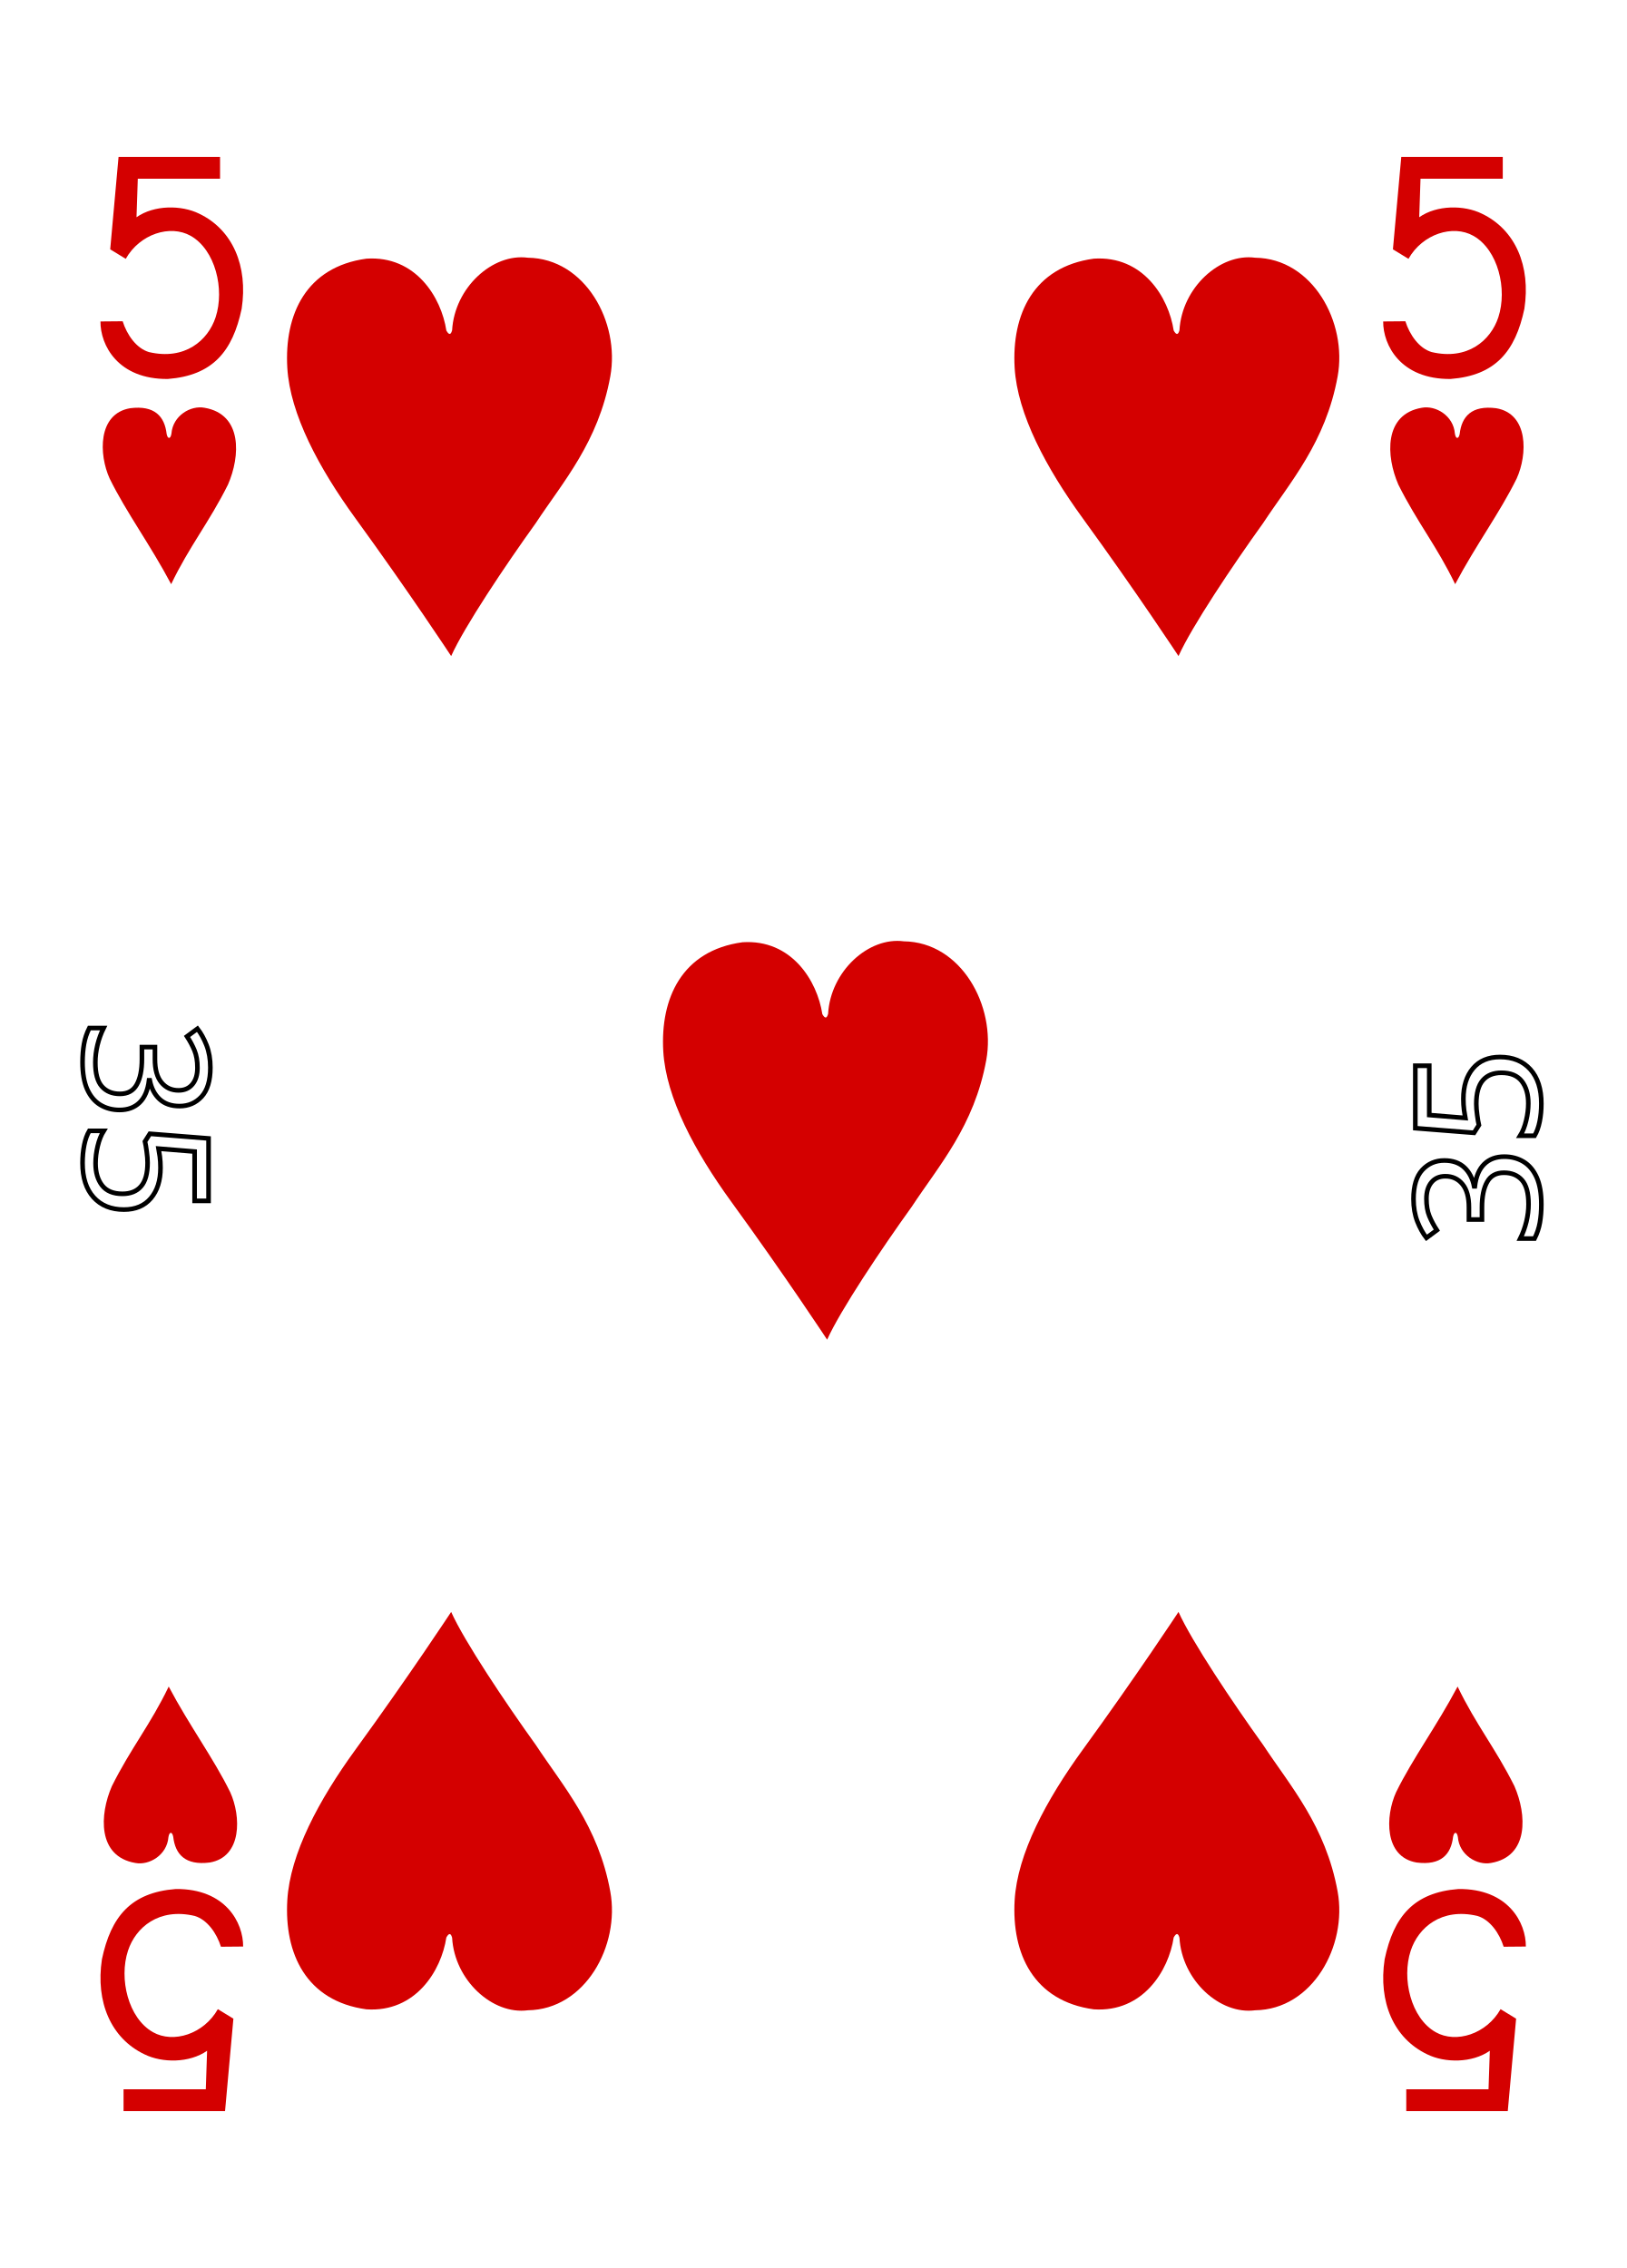
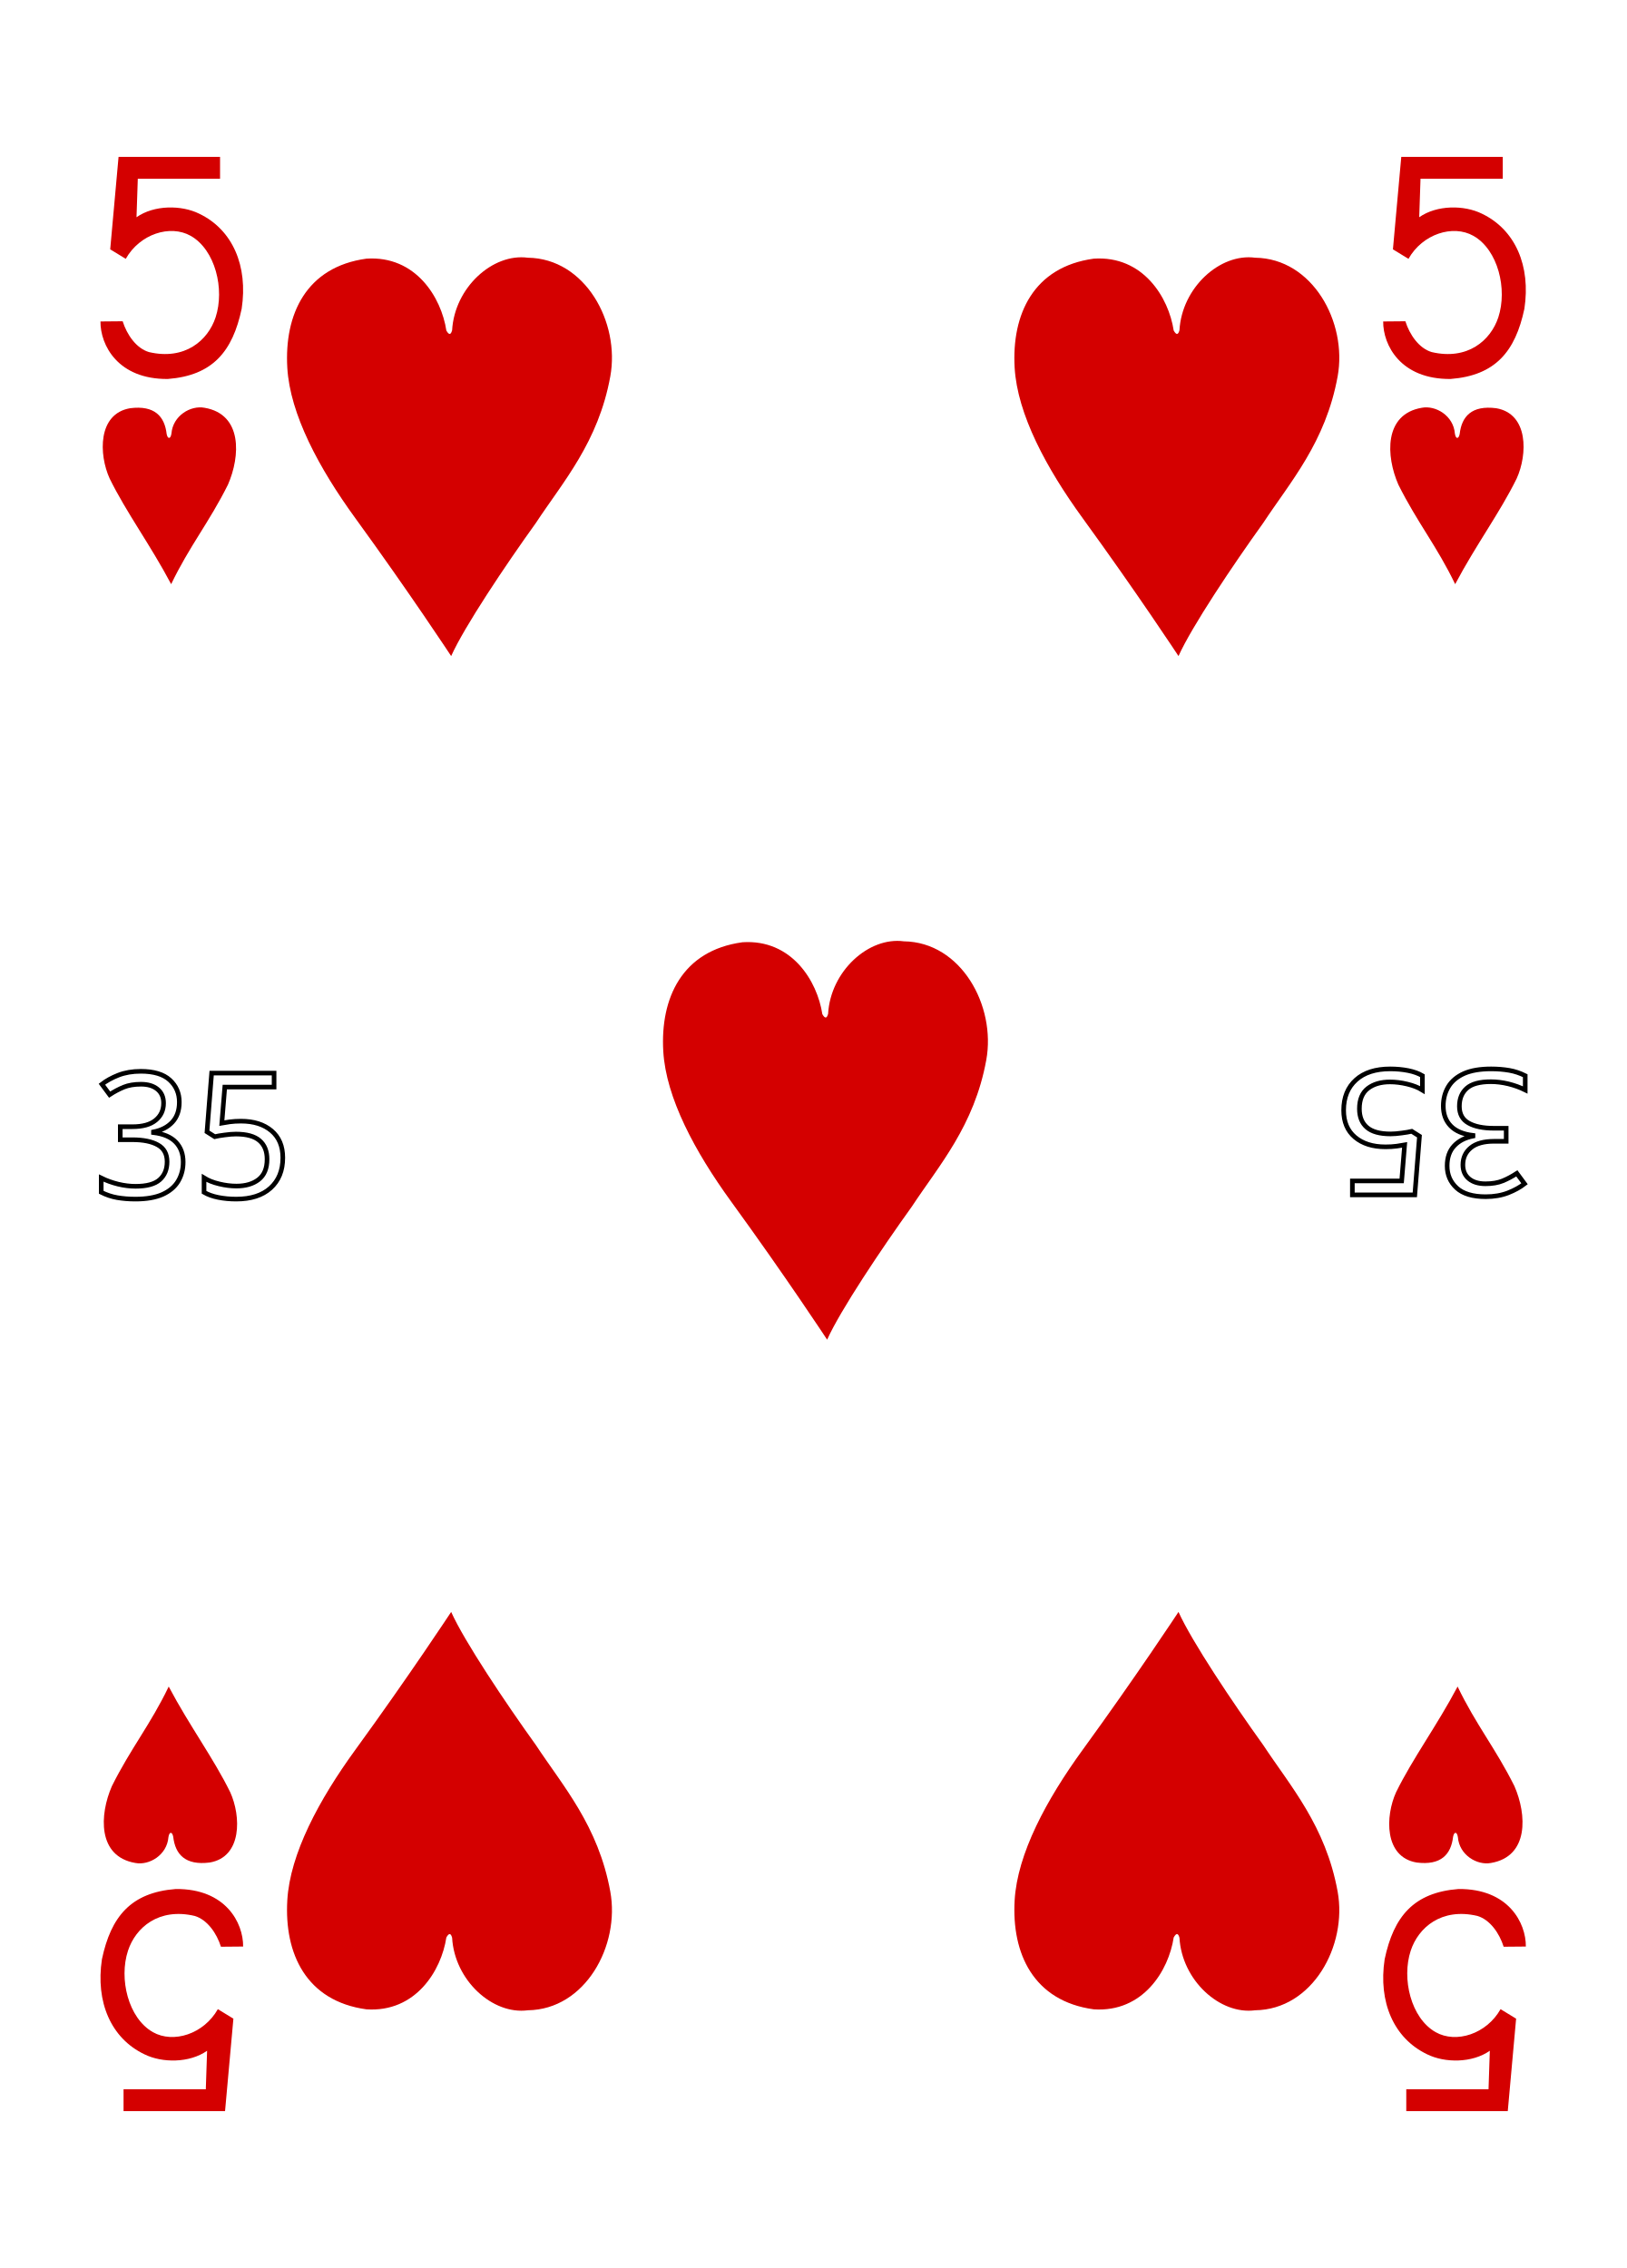
<svg xmlns="http://www.w3.org/2000/svg" xmlns:xlink="http://www.w3.org/1999/xlink" width="224.25" height="312.781" id="svg18947" version="1.1">
  <defs id="defs18949">
    <linearGradient id="linearGradient3006">
      <stop style="stop-color:#ffffff;stop-opacity:1;" offset="0" id="stop3008" />
      <stop id="stop3014" offset="0.377" style="stop-color:#7f7f7f;stop-opacity:1;" />
      <stop style="stop-color:#ffffff;stop-opacity:1;" offset="0.802" id="stop3016" />
      <stop style="stop-color:#cccccc;stop-opacity:1" offset="1" id="stop3010" />
    </linearGradient>
    <linearGradient id="linearGradient3804">
      <stop style="stop-color:#000000;stop-opacity:1;" offset="0" id="stop3806" />
      <stop id="stop3812" offset="0.5" style="stop-color:#333333;stop-opacity:1" />
      <stop style="stop-color:#000000;stop-opacity:1;" offset="1" id="stop3808" />
    </linearGradient>
    <linearGradient id="linearGradient3833">
      <stop style="stop-color:#000000;stop-opacity:1;" offset="0" id="stop3835" />
      <stop id="stop3841" offset="0.5" style="stop-color:#333333;stop-opacity:1" />
      <stop style="stop-color:#000000;stop-opacity:1" offset="1" id="stop3837" />
    </linearGradient>
    <linearGradient id="linearGradient3851">
      <stop style="stop-color:#808080;stop-opacity:1;" offset="0" id="stop3853" />
      <stop id="stop3859" offset="0.5" style="stop-color:#ffffff;stop-opacity:1;" />
      <stop style="stop-color:#808080;stop-opacity:1;" offset="1" id="stop3855" />
    </linearGradient>
    <radialGradient xlink:href="#linearGradient3933-4-3" id="radialGradient3939-7-7" cx="44.15" cy="208.928" fx="44.15" fy="208.928" r="74.727" gradientTransform="matrix(0.9724199,-0.00350785,0.00204639,0.4092987,4026.407,-290.6514)" gradientUnits="userSpaceOnUse" />
    <linearGradient id="linearGradient3933-4-3">
      <stop style="stop-color:#000000;stop-opacity:1;" offset="0" id="stop3935-0-7" />
      <stop style="stop-color:#000000;stop-opacity:0;" offset="1" id="stop3937-9-2" />
    </linearGradient>
    <linearGradient xlink:href="#linearGradient3006-1-5" id="linearGradient3012-2-7" x1="81.906" y1="294.384" x2="178.156" y2="294.384" gradientUnits="userSpaceOnUse" gradientTransform="translate(3914.848,-255.2825)" />
    <linearGradient id="linearGradient3006-1-5">
      <stop style="stop-color:#ffffff;stop-opacity:1;" offset="0" id="stop3008-6-4" />
      <stop id="stop3014-8-12" offset="0.377" style="stop-color:#7f7f7f;stop-opacity:1;" />
      <stop style="stop-color:#ffffff;stop-opacity:1;" offset="0.802" id="stop3016-5-0" />
      <stop style="stop-color:#cccccc;stop-opacity:1" offset="1" id="stop3010-7-0" />
    </linearGradient>
    <linearGradient gradientTransform="translate(3914.848,-376.2825)" xlink:href="#linearGradient3804-6-4" id="linearGradient3810-9-1" x1="65.224" y1="394.696" x2="156.749" y2="394.696" gradientUnits="userSpaceOnUse" />
    <linearGradient id="linearGradient3804-6-4">
      <stop style="stop-color:#000000;stop-opacity:1;" offset="0" id="stop3806-1-6" />
      <stop id="stop3812-4-0" offset="0.5" style="stop-color:#333333;stop-opacity:1" />
      <stop style="stop-color:#000000;stop-opacity:1;" offset="1" id="stop3808-2-7" />
    </linearGradient>
    <radialGradient xlink:href="#linearGradient3024-3-7" id="radialGradient3030-7-1" cx="114.593" cy="428.493" fx="114.593" fy="428.493" r="43.142" gradientTransform="matrix(0.7913852,4.4166814e-8,0,0.4810074,3940.863,-177.7307)" gradientUnits="userSpaceOnUse" />
    <linearGradient id="linearGradient3024-3-7">
      <stop id="stop3028-2-7" offset="0" style="stop-color:#000000;stop-opacity:1" />
      <stop id="stop3026-2-7" offset="1" style="stop-color:#242424;stop-opacity:1;" />
    </linearGradient>
    <linearGradient gradientTransform="translate(3914.848,-376.2825)" xlink:href="#linearGradient3101-2-3" id="linearGradient3113-4-7" gradientUnits="userSpaceOnUse" x1="145.602" y1="375.926" x2="183.78" y2="390.783" />
    <linearGradient id="linearGradient3101-2-3">
      <stop style="stop-color:#000000;stop-opacity:1;" offset="0" id="stop3103-4-3" />
      <stop style="stop-color:#000000;stop-opacity:0;" offset="1" id="stop3105-5-5" />
    </linearGradient>
    <linearGradient gradientTransform="translate(3914.848,-376.2825)" xlink:href="#linearGradient3101-2-3" id="linearGradient3107-7-9" x1="113.006" y1="395.661" x2="116.814" y2="405.196" gradientUnits="userSpaceOnUse" />
    <linearGradient xlink:href="#linearGradient3833-1-81" id="linearGradient3086-3-9" gradientUnits="userSpaceOnUse" gradientTransform="matrix(0.4384643,7.9081918e-4,-6.5324466e-4,0.5308057,903.2701,-3758.355)" x1="-158.781" y1="459.141" x2="-128.625" y2="459.141" />
    <linearGradient id="linearGradient3833-1-81">
      <stop style="stop-color:#000000;stop-opacity:1;" offset="0" id="stop3835-5-82" />
      <stop id="stop3841-2-6" offset="0.5" style="stop-color:#333333;stop-opacity:1" />
      <stop style="stop-color:#000000;stop-opacity:1" offset="1" id="stop3837-7-6" />
    </linearGradient>
    <linearGradient xlink:href="#linearGradient3851-5-38" id="linearGradient3088-8-0" gradientUnits="userSpaceOnUse" gradientTransform="matrix(0.4384643,7.9081918e-4,-6.5324466e-4,0.5308057,970.1511,-3759.495)" x1="-311.312" y1="463.516" x2="-281.156" y2="463.516" />
    <linearGradient id="linearGradient3851-5-38">
      <stop style="stop-color:#808080;stop-opacity:1;" offset="0" id="stop3853-1-0" />
      <stop id="stop3859-7-1" offset="0.5" style="stop-color:#ffffff;stop-opacity:1;" />
      <stop style="stop-color:#808080;stop-opacity:1;" offset="1" id="stop3855-1-2" />
    </linearGradient>
  </defs>
  <g transform="translate(-247.874,-381.6862)" id="layer1">
    <g transform="translate(267.498,-4878.202)" id="g10722" style="display:inline">
      <path d="m -5.771,5304.22 3.059,-0.027 c 0.582,1.847 1.873,3.73 3.626,4.25 4.951,1.163 8.139,-1.603 9.189,-4.794 1.273,-3.87 -0.029,-9.306 -3.437,-11.236 -2.827,-1.601 -7.025,-0.251 -8.951,3.172 l -2.144,-1.311 1.151,-12.751 13.994,0 0,3.013 -11.341,0 -0.178,5.311 c 2.437,-1.712 6.192,-1.695 8.631,-0.494 4.622,2.203 6.768,7.213 5.868,13.12 -1.245,5.874 -3.988,9.202 -10.182,9.68 -6.882,0.06 -9.314,-4.672 -9.286,-7.934 z" id="path7106" style="fill:#d40000;fill-opacity:1;display:inline" />
      <path d="m 190.756,5528.337 -3.059,0.027 c -0.582,-1.847 -1.873,-3.73 -3.626,-4.25 -4.951,-1.163 -8.139,1.603 -9.189,4.794 -1.273,3.87 0.029,9.306 3.437,11.236 2.827,1.601 7.025,0.251 8.951,-3.172 l 2.144,1.311 -1.151,12.751 -13.994,0 0,-3.013 11.341,0 0.178,-5.312 c -2.437,1.712 -6.192,1.695 -8.631,0.494 -4.622,-2.203 -6.768,-7.213 -5.868,-13.12 1.245,-5.874 3.988,-9.202 10.182,-9.681 6.882,-0.06 9.314,4.672 9.286,7.934 z" id="path7122" style="fill:#d40000;fill-opacity:1;display:inline" />
      <path style="fill:#d40000;fill-opacity:1;display:inline" id="path8640" d="m -4.505,5325.885 c -1.504,-3.299 -1.669,-8.935 2.823,-9.698 3.384,-0.435 4.761,1.138 5.035,3.555 0.135,0.706 0.534,0.749 0.66,-0.055 0.194,-2.479 2.648,-3.926 4.566,-3.562 5.25,0.898 4.944,6.677 3.229,10.598 -2.594,5.205 -5.321,8.491 -7.833,13.729 -2.886,-5.454 -6.182,-9.885 -8.479,-14.566 z" />
      <path style="fill:#d40000;fill-opacity:1;display:inline" id="path8656" d="m 172.867,5507.05 c -1.504,3.299 -1.669,8.935 2.823,9.698 3.384,0.436 4.761,-1.138 5.035,-3.555 0.135,-0.706 0.534,-0.749 0.66,0.055 0.194,2.479 2.648,3.926 4.566,3.562 5.25,-0.898 4.944,-6.677 3.229,-10.598 -2.594,-5.205 -5.321,-8.491 -7.833,-13.729 -2.886,5.454 -6.182,9.885 -8.479,14.566 z" />
      <path d="m 171.087,5304.22 3.059,-0.027 c 0.582,1.847 1.873,3.73 3.626,4.25 4.951,1.163 8.139,-1.603 9.189,-4.794 1.273,-3.87 -0.029,-9.306 -3.437,-11.236 -2.827,-1.601 -7.025,-0.251 -8.951,3.172 l -2.144,-1.311 1.151,-12.751 13.994,0 0,3.013 -11.341,0 -0.178,5.311 c 2.437,-1.712 6.192,-1.695 8.631,-0.494 4.622,2.203 6.768,7.213 5.868,13.12 -1.245,5.874 -3.988,9.202 -10.182,9.68 -6.882,0.06 -9.314,-4.672 -9.286,-7.934 z" id="path7106-9" style="fill:#d40000;fill-opacity:1;display:inline" />
      <path d="m 13.898,5528.337 -3.059,0.027 c -0.582,-1.847 -1.873,-3.73 -3.626,-4.25 -4.951,-1.163 -8.139,1.603 -9.189,4.794 -1.273,3.87 0.029,9.306 3.437,11.236 2.827,1.601 7.025,0.251 8.951,-3.172 l 2.144,1.311 -1.151,12.751 -13.994,0 0,-3.013 11.341,0 0.178,-5.312 c -2.437,1.712 -6.192,1.695 -8.631,0.494 -4.622,-2.203 -6.768,-7.213 -5.868,-13.12 1.245,-5.874 3.988,-9.202 10.182,-9.681 6.882,-0.06 9.314,4.672 9.286,7.934 z" id="path7122-1" style="fill:#d40000;fill-opacity:1;display:inline" />
      <path style="fill:#d40000;fill-opacity:1;display:inline" id="path8640-5" d="m 189.49,5325.885 c 1.504,-3.299 1.669,-8.935 -2.823,-9.698 -3.384,-0.435 -4.761,1.138 -5.035,3.555 -0.135,0.706 -0.534,0.749 -0.66,-0.055 -0.194,-2.479 -2.648,-3.926 -4.566,-3.562 -5.25,0.898 -4.944,6.677 -3.229,10.598 2.594,5.205 5.321,8.491 7.833,13.729 2.886,-5.454 6.182,-9.885 8.479,-14.566 z" />
      <path style="fill:#d40000;fill-opacity:1;display:inline" id="path8656-0" d="m 12.117,5507.05 c 1.504,3.299 1.669,8.935 -2.823,9.698 -3.384,0.435 -4.761,-1.138 -5.035,-3.555 -0.135,-0.706 -0.534,-0.749 -0.66,0.055 -0.194,2.479 -2.648,3.926 -4.566,3.562 -5.25,-0.898 -4.944,-6.677 -3.229,-10.598 2.594,-5.205 5.321,-8.491 7.833,-13.729 2.886,5.454 6.182,9.885 8.479,14.566 z" />
      <g id="g10167" transform="matrix(0.95,0,0,0.95,6.313015,271.6795)">
        <path d="m 25.884,5288.295 c 7.144,-0.474 10.868,5.627 11.595,10.436 0.433,0.764 0.671,0.549 0.837,-0.042 0.349,-6.174 5.875,-11.22 10.993,-10.53 8.328,0.108 13.389,9.375 11.966,17.219 -1.738,9.582 -6.9,15.351 -10.808,21.293 -4.421,6.152 -10.373,15.04 -12.29,19.317 0,0 -6.048,-9.204 -13.917,-20.03 -5.262,-7.239 -9.473,-15.082 -9.865,-21.835 -0.448,-7.715 2.719,-14.632 11.489,-15.828 z" id="path8524" style="fill:#d40000;fill-opacity:1;display:inline" />
        <path d="m 131.446,5288.295 c 7.144,-0.474 10.868,5.627 11.595,10.436 0.433,0.764 0.671,0.549 0.837,-0.042 0.349,-6.174 5.875,-11.22 10.993,-10.53 8.328,0.108 13.389,9.375 11.966,17.219 -1.738,9.582 -6.9,15.351 -10.808,21.293 -4.421,6.152 -10.373,15.04 -12.29,19.317 0,0 -6.048,-9.204 -13.917,-20.03 -5.262,-7.239 -9.473,-15.082 -9.865,-21.835 -0.448,-7.715 2.719,-14.632 11.489,-15.828 z" id="path8526" style="fill:#d40000;fill-opacity:1;display:inline" />
        <path d="m 80.451,5387.532 c 7.144,-0.474 10.868,5.627 11.595,10.437 0.433,0.764 0.671,0.549 0.837,-0.042 0.349,-6.174 5.875,-11.22 10.993,-10.53 8.328,0.108 13.389,9.375 11.966,17.219 -1.738,9.582 -6.9,15.351 -10.808,21.293 -4.421,6.152 -10.373,15.04 -12.29,19.317 0,0 -6.048,-9.204 -13.917,-20.03 -5.262,-7.239 -9.473,-15.082 -9.865,-21.835 -0.448,-7.715 2.719,-14.632 11.489,-15.828 z" id="path8528" style="fill:#d40000;fill-opacity:1;display:inline" />
        <path d="m 25.884,5542.44 c 7.144,0.474 10.868,-5.627 11.595,-10.436 0.433,-0.764 0.671,-0.549 0.837,0.042 0.349,6.174 5.875,11.22 10.993,10.53 8.328,-0.108 13.389,-9.375 11.966,-17.219 -1.738,-9.582 -6.9,-15.351 -10.808,-21.293 -4.421,-6.152 -10.373,-15.04 -12.29,-19.317 0,0 -6.048,9.204 -13.917,20.03 -5.262,7.239 -9.473,15.082 -9.865,21.835 -0.448,7.715 2.719,14.632 11.489,15.828 z" id="path8588" style="fill:#d40000;fill-opacity:1;display:inline" />
        <path d="m 131.446,5542.44 c 7.144,0.474 10.868,-5.627 11.595,-10.436 0.433,-0.764 0.671,-0.549 0.837,0.042 0.349,6.174 5.875,11.22 10.993,10.53 8.328,-0.108 13.389,-9.375 11.966,-17.219 -1.738,-9.582 -6.9,-15.351 -10.808,-21.293 -4.421,-6.152 -10.373,-15.04 -12.29,-19.317 0,0 -6.048,9.204 -13.917,20.03 -5.262,7.239 -9.473,15.082 -9.865,21.835 -0.448,7.715 2.719,14.632 11.489,15.828 z" id="path8590" style="fill:#d40000;fill-opacity:1;display:inline" />
      </g>
    </g>
-     <text id="text70860-7" y="-259.486" x="522.387" style="font-size:24.02px;font-style:normal;font-variant:normal;font-weight:normal;font-stretch:normal;text-align:start;line-height:125%;letter-spacing:0px;word-spacing:0px;writing-mode:lr-tb;text-anchor:start;fill:none;stroke:#000000;stroke-width:0.636;stroke-opacity:1;font-family:Card Characters;-inkscape-font-specification:Card Characters" xml:space="preserve" transform="matrix(0,1,-1,0,0,0)">
-       <tspan id="tspan88602" x="522.387" y="-259.486" style="stroke-width:0.636">35</tspan>
+     <text id="text70860-7" y="546.82" x="260.752" style="font-style:normal;font-variant:normal;font-weight:normal;font-stretch:normal;font-size:24.02px;line-height:125%;font-family:'Card Characters';-inkscape-font-specification:'Card Characters';text-align:start;letter-spacing:0px;word-spacing:0px;writing-mode:lr-tb;text-anchor:start;fill:none;stroke:#000000;stroke-width:0.636;stroke-opacity:1" xml:space="preserve">
+       <tspan id="tspan88602" x="260.752" y="546.82" style="stroke-width:0.636">35</tspan>
    </text>
-     <text transform="matrix(0,-1,1,0,0,0)" xml:space="preserve" style="font-size:24.02px;font-style:normal;font-variant:normal;font-weight:normal;font-stretch:normal;text-align:start;line-height:125%;letter-spacing:0px;word-spacing:0px;writing-mode:lr-tb;text-anchor:start;fill:none;stroke:#000000;stroke-width:0.636;stroke-opacity:1;font-family:Card Characters;-inkscape-font-specification:Card Characters" x="-553.574" y="460.158" id="text443483">
-       <tspan id="tspan443485" x="-553.574" y="460.158" style="stroke-width:0.636">35</tspan>
+     <text transform="scale(-1,-1)" xml:space="preserve" style="font-style:normal;font-variant:normal;font-weight:normal;font-stretch:normal;font-size:24.02px;line-height:125%;font-family:'Card Characters';-inkscape-font-specification:'Card Characters';text-align:start;letter-spacing:0px;word-spacing:0px;writing-mode:lr-tb;text-anchor:start;fill:none;stroke:#000000;stroke-width:0.636;stroke-opacity:1" x="-459.246" y="-529.333" id="text443483">
+       <tspan id="tspan443485" x="-459.246" y="-529.333" style="stroke-width:0.636">35</tspan>
    </text>
  </g>
</svg>
